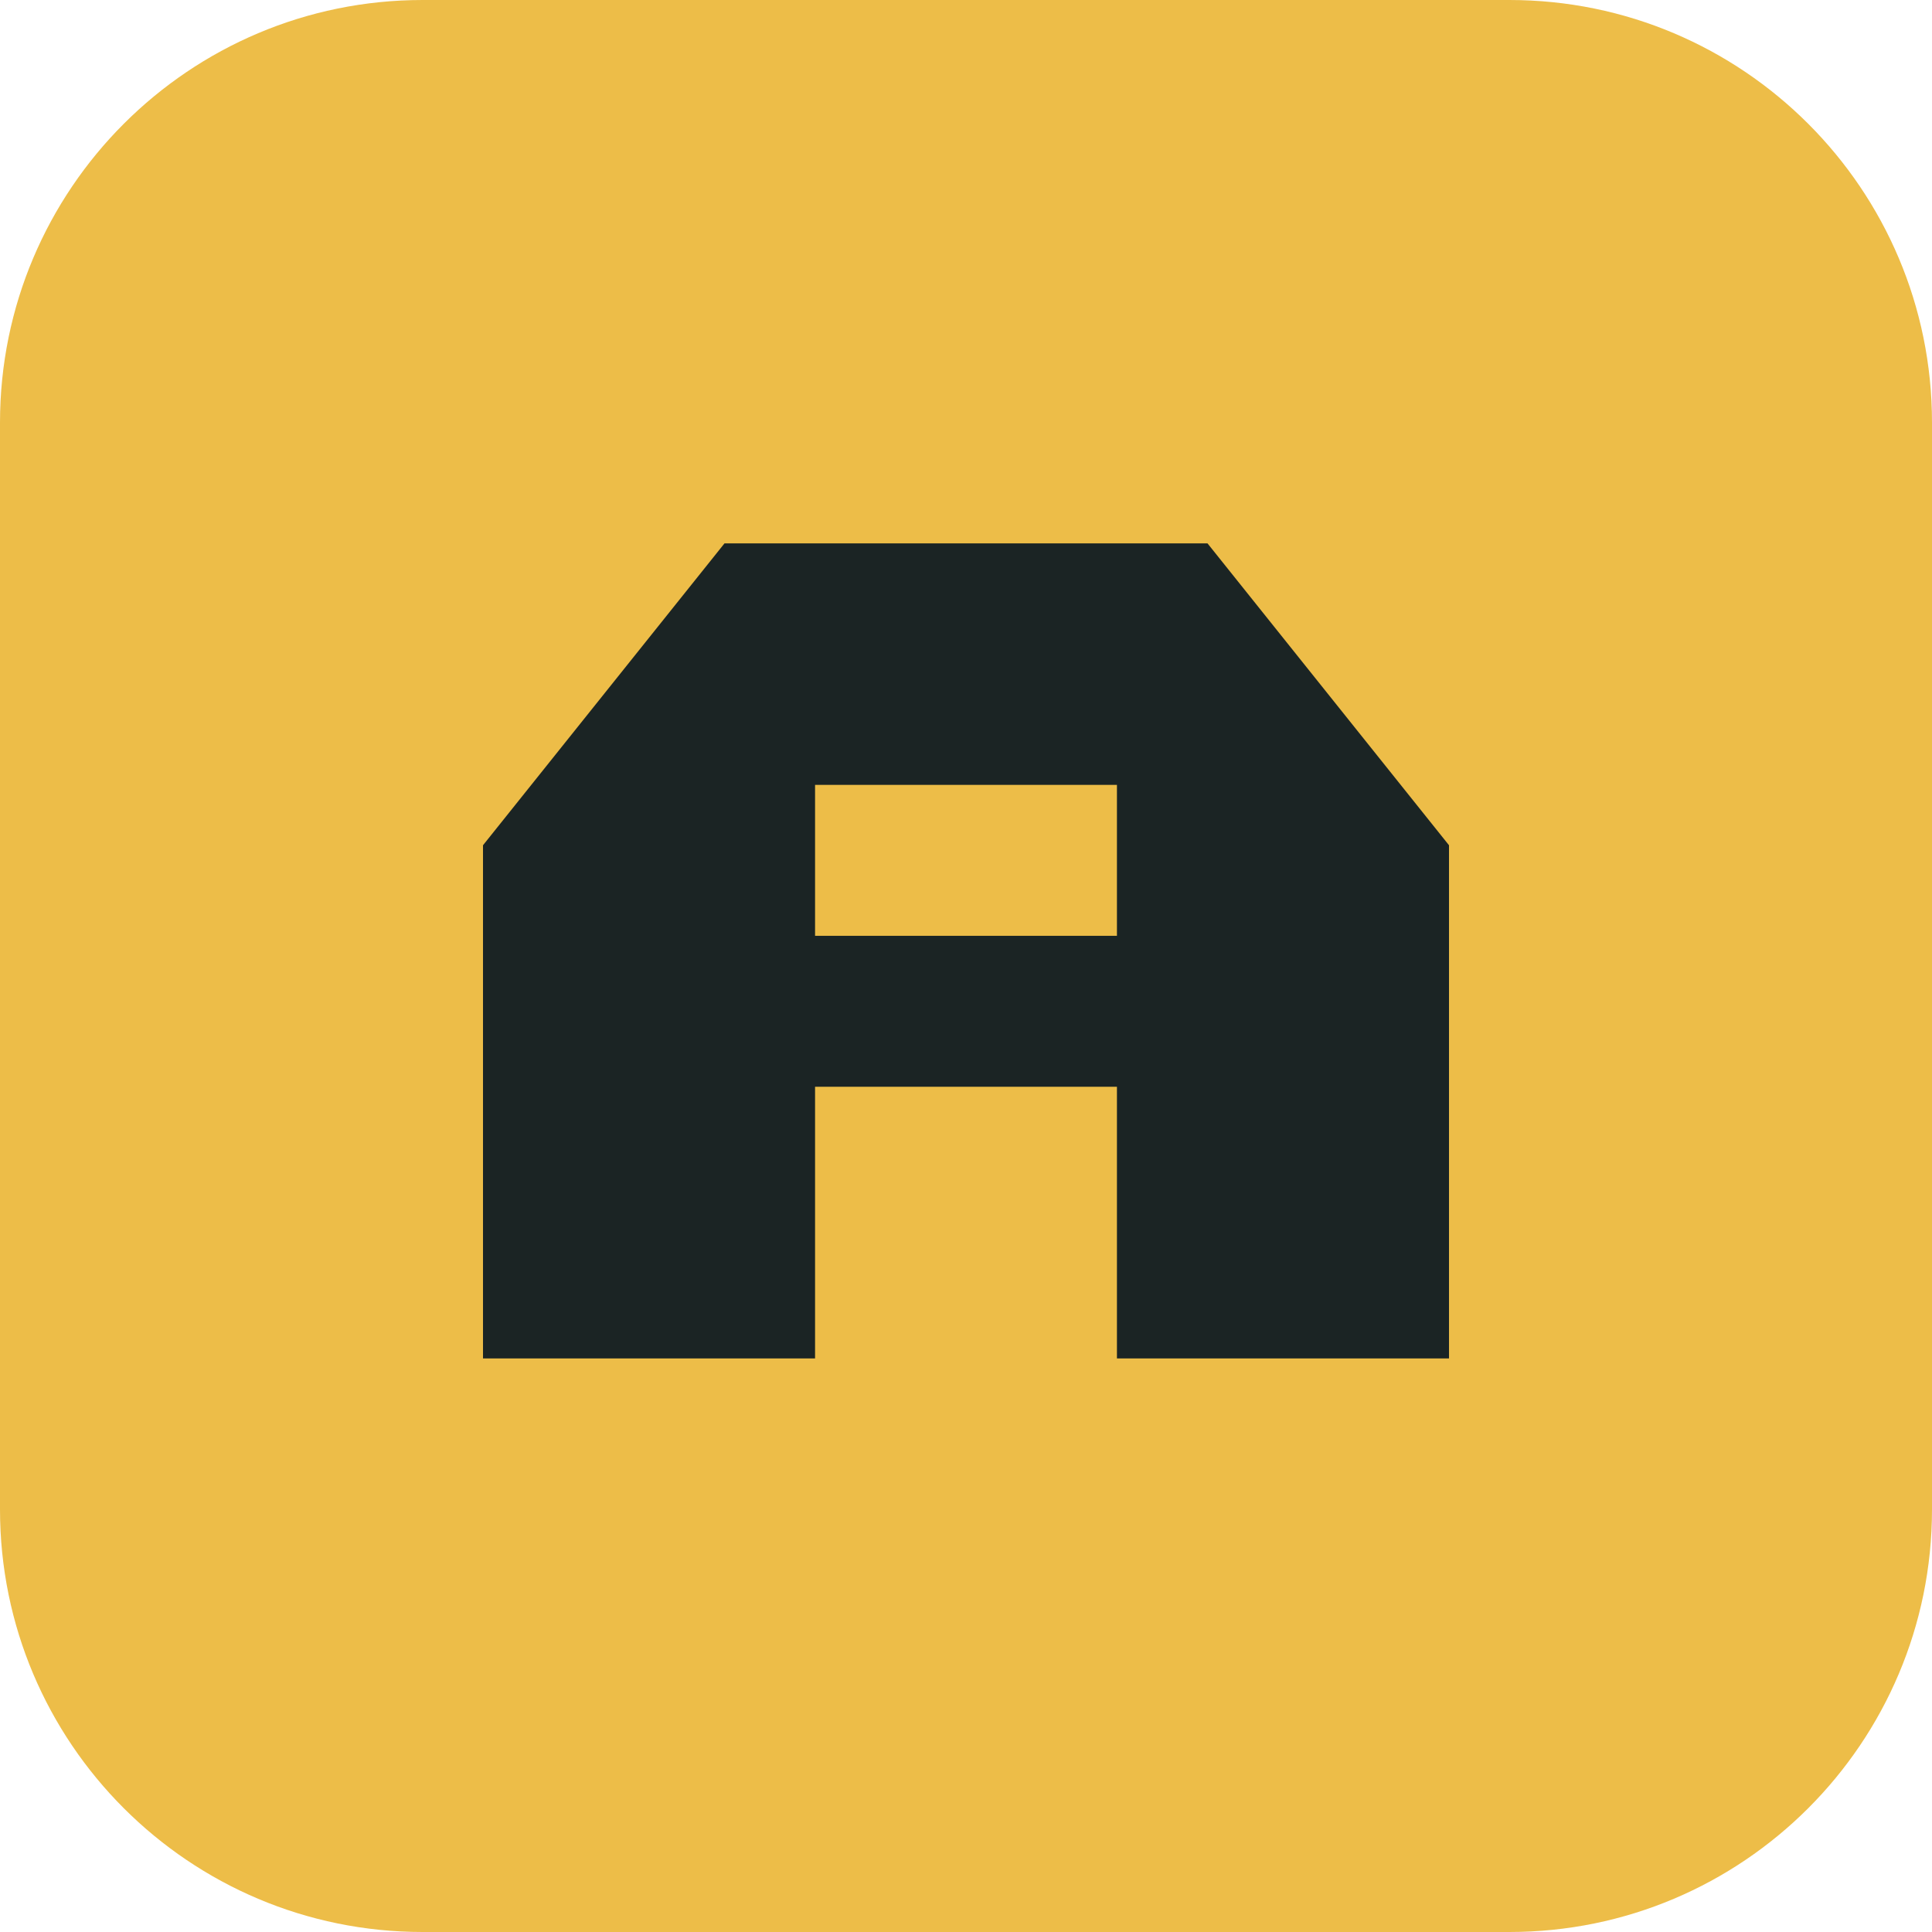
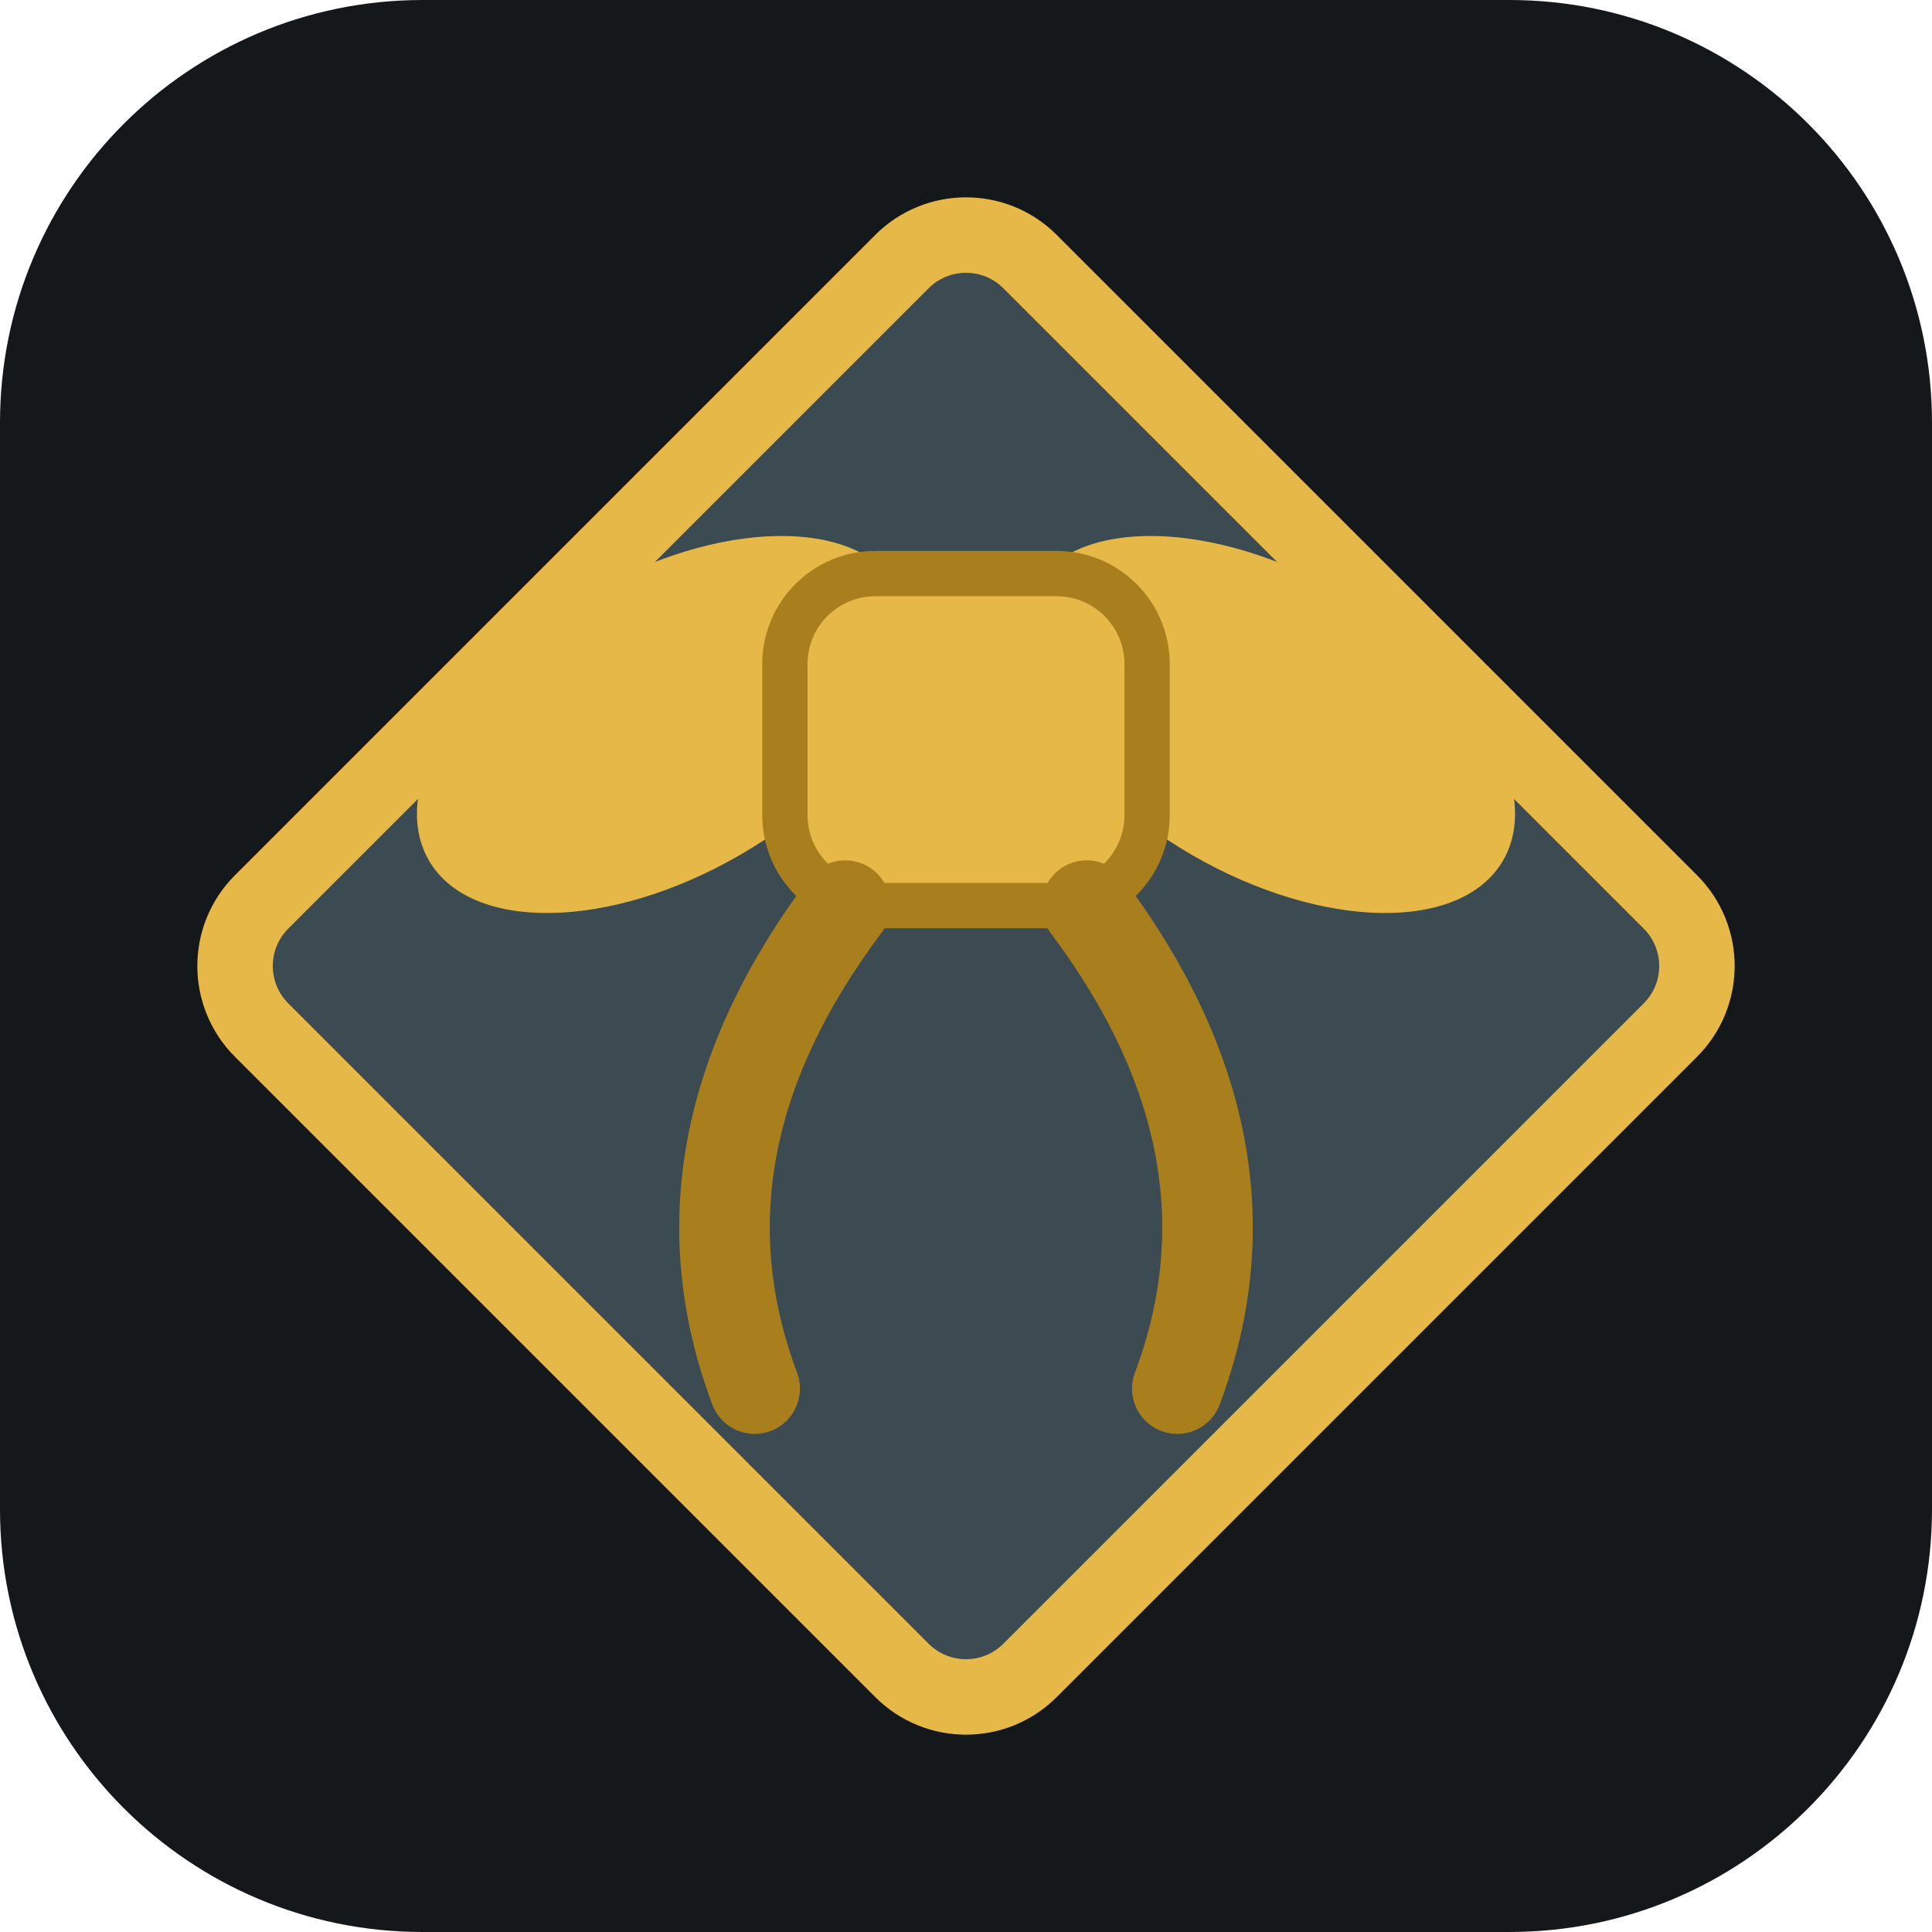
<svg xmlns="http://www.w3.org/2000/svg" viewBox="0 0 64 64">
-   <rect width="64" height="64" rx="14" fill="#edbd48" />
-   <path d="M16 45V28l8-10h16l8 10v17H37v-9H27v9z" fill="#1b2424" />
-   <path d="M27 26h10v5H27z" fill="#edbd48" />
+   <rect width="64" height="64" rx="14" fill="#14181a" />
+   <rect x="14" y="14" width="36" height="36" rx="3" transform="rotate(45 32 32)" fill="#3c4a52" stroke="#e6b847" stroke-width="2.5" />
+   <ellipse cx="22" cy="24" rx="9" ry="5" transform="rotate(-30 22 24)" fill="#e6b847" />
+   <ellipse cx="42" cy="24" rx="9" ry="5" transform="rotate(30 42 24)" fill="#e6b847" />
+   <rect x="26" y="19" width="12" height="11" rx="3" fill="#e6b847" stroke="#a97f1e" stroke-width="1.5" />
+   <path d="M28 30 Q22 38 25 46" stroke="#a97f1e" stroke-width="3" fill="none" stroke-linecap="round" />
+   <path d="M36 30 Q42 38 39 46" stroke="#a97f1e" stroke-width="3" fill="none" stroke-linecap="round" />
</svg>
